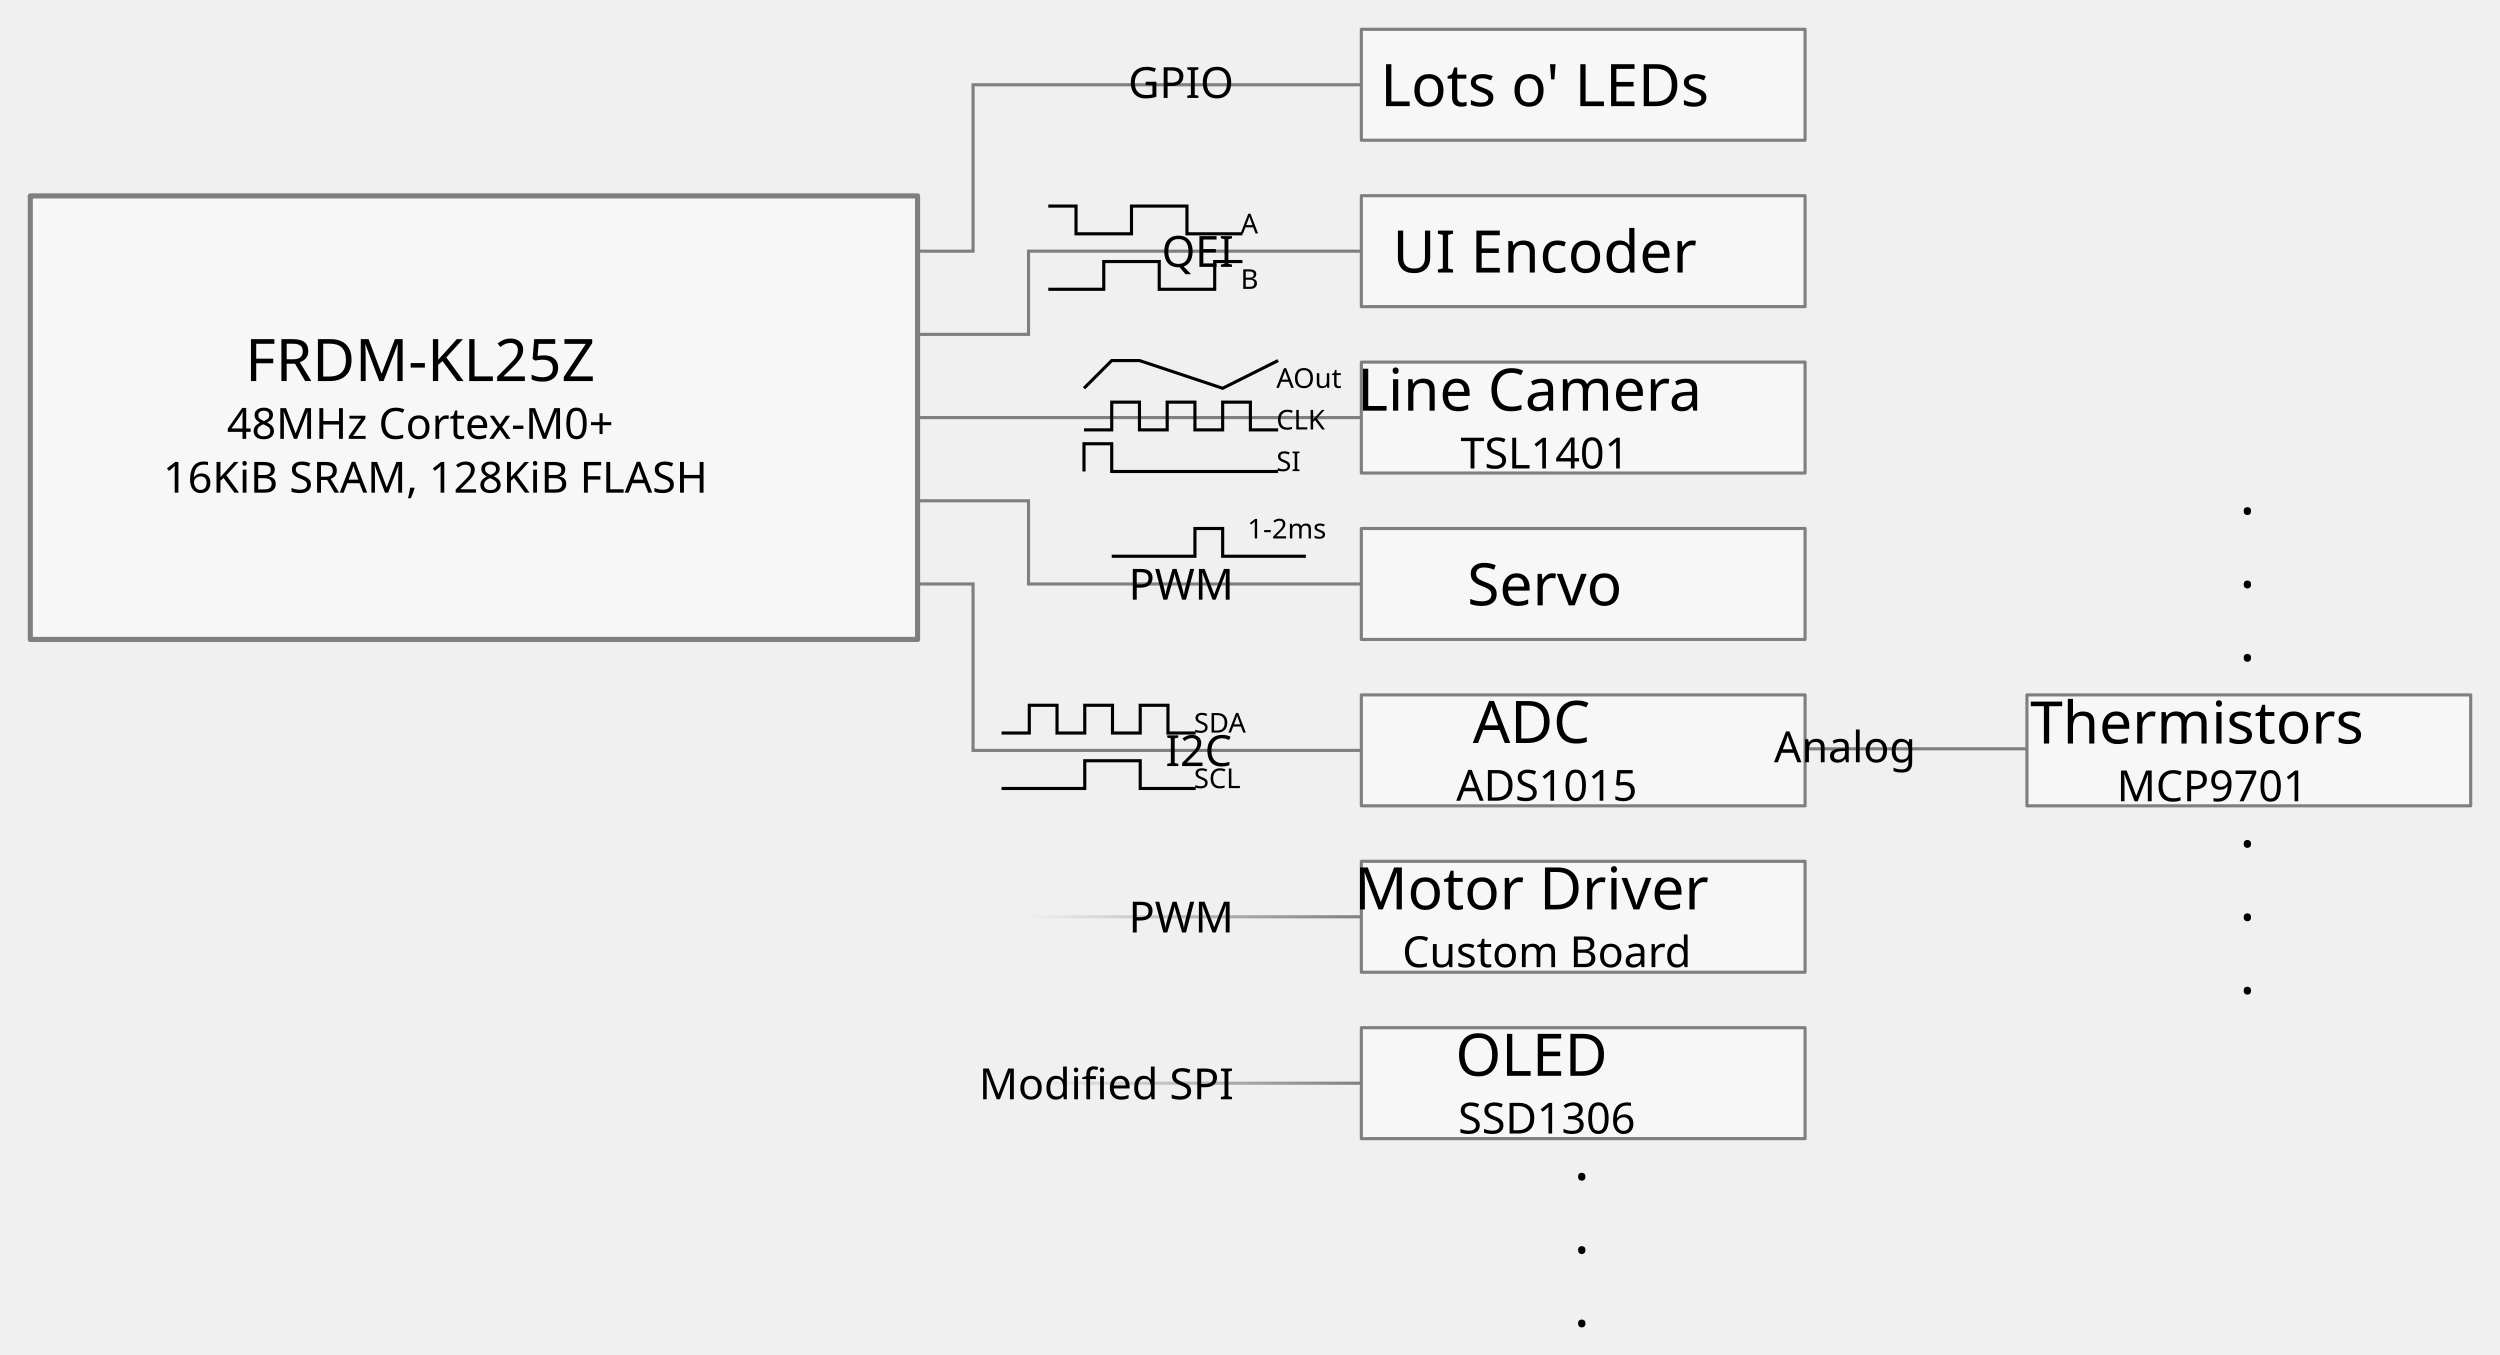
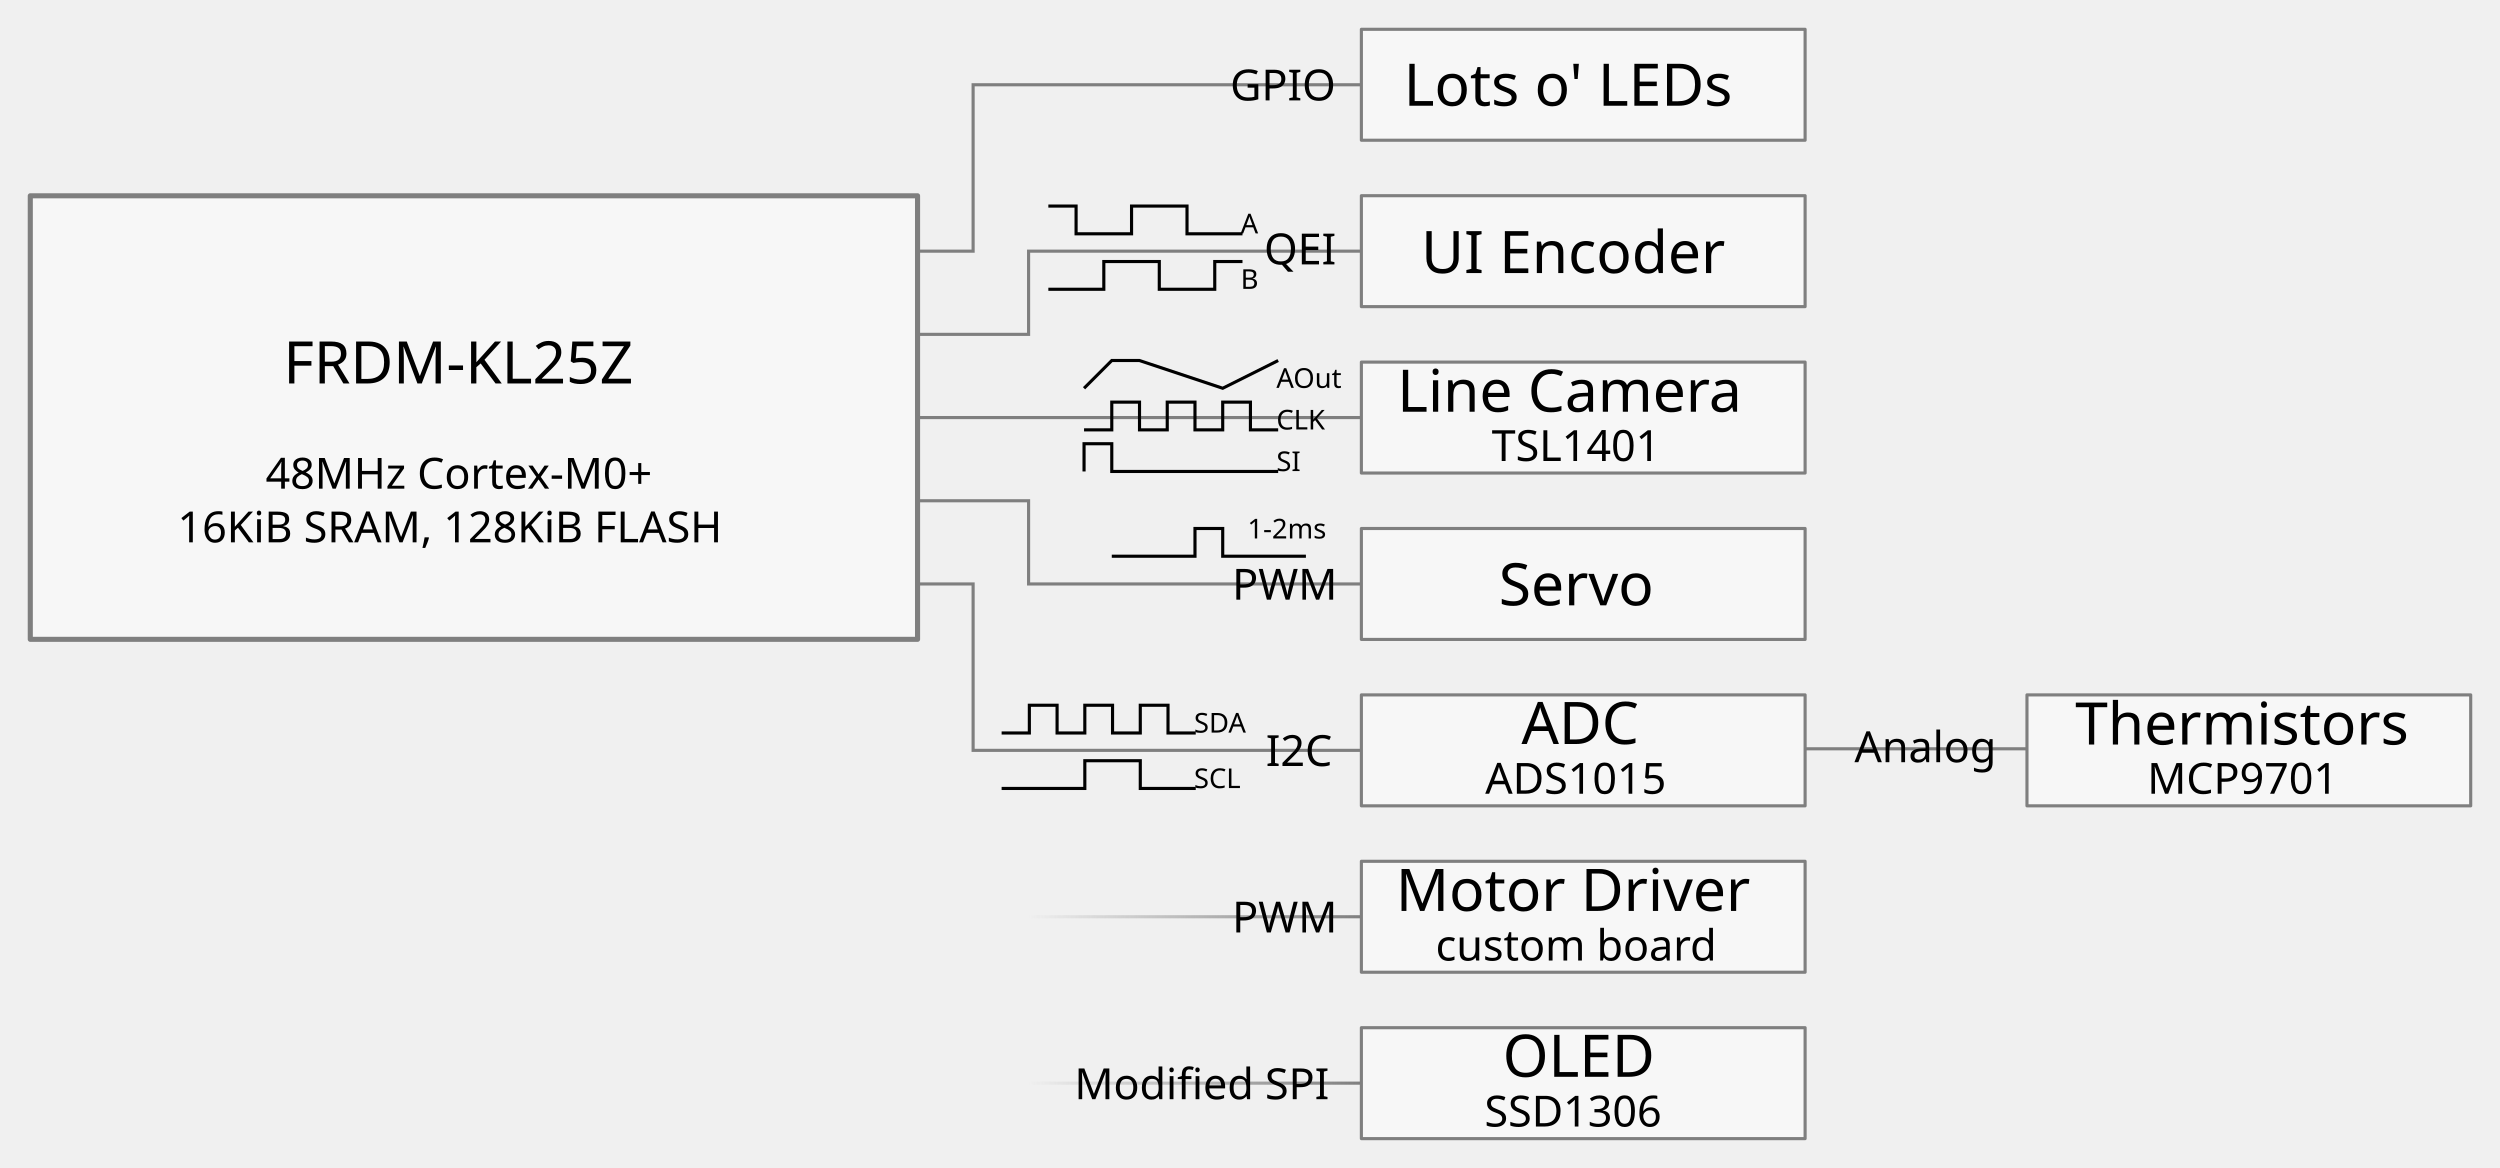
- <svg xmlns="http://www.w3.org/2000/svg" xmlns:xlink="http://www.w3.org/1999/xlink" width="225.354mm" height="122.084mm" viewBox="0 0 798.497 432.581" id="svg2" version="1.1">
+ <svg xmlns="http://www.w3.org/2000/svg" xmlns:xlink="http://www.w3.org/1999/xlink" width="225.363mm" height="105.282mm" viewBox="0 0 798.529 373.047" id="svg2" version="1.1">
  <defs id="defs4">
    <linearGradient id="linearGradient4287">
      <stop style="stop-color:#7f7f7f;stop-opacity:1;" offset="0" id="stop4289" />
      <stop style="stop-color:#7f7f7f;stop-opacity:0;" offset="1" id="stop4291" />
    </linearGradient>
    <linearGradient xlink:href="#linearGradient4287" id="linearGradient4293" x1="460.63" y1="308.268" x2="354.331" y2="308.268" gradientUnits="userSpaceOnUse" />
    <linearGradient gradientTransform="translate(-6.629289e-6,53.1496)" xlink:href="#linearGradient4287" id="linearGradient4293-4" x1="460.63" y1="308.268" x2="354.331" y2="308.268" gradientUnits="userSpaceOnUse" />
  </defs>
-   <g id="layer1" transform="translate(-25.82193,-15.44488)">
-     <rect style="opacity:1;fill:#ffffff;fill-opacity:0.498;fill-rule:nonzero;stroke:#7f7f7f;stroke-width:1.632;stroke-linecap:round;stroke-linejoin:round;stroke-miterlimit:4;stroke-dasharray:none;stroke-dashoffset:0;stroke-opacity:1" id="rect4138" width="283.401" height="141.669" x="35.496" y="78.016" />
-     <text xml:space="preserve" style="font-style:normal;font-weight:normal;font-size:18.75px;line-height:125%;font-family:sans-serif;letter-spacing:0px;word-spacing:0px;fill:#000000;fill-opacity:1;stroke:none;stroke-width:1px;stroke-linecap:butt;stroke-linejoin:miter;stroke-opacity:1" x="177.085" y="137.157" id="text4148">
-       <tspan id="tspan4150" x="177.085" y="137.157" style="text-align:center;text-anchor:middle">FRDM-KL25Z</tspan>
-       <tspan x="177.085" y="155.611" id="tspan4152" style="font-size:13.75px;text-align:center;text-anchor:middle">48MHz Cortex-M0+</tspan>
-       <tspan x="177.085" y="172.799" style="font-size:13.75px;text-align:center;text-anchor:middle" id="tspan4154">16KiB SRAM, 128KiB FLASH</tspan>
+   <g id="layer1" transform="translate(-25.79026,-15.44488)">
+     <rect style="opacity:1;fill:#ffffff;fill-opacity:0.498;fill-rule:nonzero;stroke:#7f7f7f;stroke-width:1.632;stroke-linecap:round;stroke-linejoin:round;stroke-miterlimit:4;stroke-dasharray:none;stroke-dashoffset:0;stroke-opacity:1" id="rect4138" width="283.401" height="141.669" x="35.465" y="77.984" />
+     <text xml:space="preserve" style="font-style:normal;font-weight:normal;font-size:18.75px;line-height:125%;font-family:sans-serif;text-align:start;letter-spacing:0px;word-spacing:0px;text-anchor:start;fill:#000000;fill-opacity:1;stroke:none;stroke-width:1px;stroke-linecap:butt;stroke-linejoin:miter;stroke-opacity:1" x="116.319" y="137.928" id="text4148">
+       <tspan x="116.319" y="137.928" style="font-size:18.75px;text-align:start;text-anchor:start" id="tspan4154">FRDM-KL25Z</tspan>
    </text>
    <flowRoot xml:space="preserve" id="flowRoot4160" style="font-style:normal;font-weight:normal;font-size:18.75px;line-height:125%;font-family:sans-serif;letter-spacing:0px;word-spacing:0px;fill:#000000;fill-opacity:1;stroke:none;stroke-width:1px;stroke-linecap:butt;stroke-linejoin:miter;stroke-opacity:1">
      <flowRegion id="flowRegion4162">
        <rect id="rect4164" width="141.732" height="35.433" x="389.764" y="24.803" />
      </flowRegion>
      <flowPara id="flowPara4166" />
    </flowRoot>
    <rect style="opacity:1;fill:#ffffff;fill-opacity:0.498;fill-rule:nonzero;stroke:#7f7f7f;stroke-width:1;stroke-linecap:round;stroke-linejoin:round;stroke-miterlimit:4;stroke-dasharray:none;stroke-dashoffset:0;stroke-opacity:1" id="rect4184" width="141.732" height="35.433" x="460.63" y="24.803" />
-     <text xml:space="preserve" style="font-style:normal;font-weight:normal;font-size:18.75px;line-height:125%;font-family:sans-serif;letter-spacing:0px;word-spacing:0px;fill:#000000;fill-opacity:1;stroke:none;stroke-width:1px;stroke-linecap:butt;stroke-linejoin:miter;stroke-opacity:1" x="531.386" y="49.345" id="text4186">
-       <tspan id="tspan4188" x="531.386" y="49.345" style="text-align:center;text-anchor:middle">Lots o' LEDs</tspan>
+     <text xml:space="preserve" style="font-style:normal;font-weight:normal;font-size:18.75px;line-height:125%;font-family:sans-serif;text-align:start;letter-spacing:0px;word-spacing:0px;text-anchor:start;fill:#000000;fill-opacity:1;stroke:none;stroke-width:1px;stroke-linecap:butt;stroke-linejoin:miter;stroke-opacity:1" x="474.147" y="49.221" id="text4186">
+       <tspan id="tspan4188" x="474.147" y="49.221" style="text-align:start;text-anchor:start">Lots o' LEDs</tspan>
    </text>
    <rect style="opacity:1;fill:#ffffff;fill-opacity:0.498;fill-rule:nonzero;stroke:#7f7f7f;stroke-width:1;stroke-linecap:round;stroke-linejoin:round;stroke-miterlimit:4;stroke-dasharray:none;stroke-dashoffset:0;stroke-opacity:1" id="rect4184-9" width="141.732" height="35.433" x="460.63" y="77.953" />
-     <text xml:space="preserve" style="font-style:normal;font-weight:normal;font-size:18.75px;line-height:125%;font-family:sans-serif;letter-spacing:0px;word-spacing:0px;fill:#000000;fill-opacity:1;stroke:none;stroke-width:1px;stroke-linecap:butt;stroke-linejoin:miter;stroke-opacity:1" x="531.386" y="102.495" id="text4186-8">
-       <tspan id="tspan4188-7" x="531.386" y="102.495" style="text-align:center;text-anchor:middle">UI Encoder</tspan>
+     <text xml:space="preserve" style="font-style:normal;font-weight:normal;font-size:18.75px;line-height:125%;font-family:sans-serif;text-align:start;letter-spacing:0px;word-spacing:0px;text-anchor:start;fill:#000000;fill-opacity:1;stroke:none;stroke-width:1px;stroke-linecap:butt;stroke-linejoin:miter;stroke-opacity:1" x="479.714" y="102.659" id="text4186-8">
+       <tspan id="tspan4188-7" x="479.714" y="102.659" style="text-align:start;text-anchor:start">UI Encoder</tspan>
    </text>
    <rect style="opacity:1;fill:#ffffff;fill-opacity:0.498;fill-rule:nonzero;stroke:#7f7f7f;stroke-width:1;stroke-linecap:round;stroke-linejoin:round;stroke-miterlimit:4;stroke-dasharray:none;stroke-dashoffset:0;stroke-opacity:1" id="rect4184-9-2" width="141.732" height="35.433" x="460.63" y="131.102" />
-     <text xml:space="preserve" style="font-style:normal;font-weight:normal;font-size:18.75px;line-height:125%;font-family:sans-serif;letter-spacing:0px;word-spacing:0px;fill:#000000;fill-opacity:1;stroke:none;stroke-width:1px;stroke-linecap:butt;stroke-linejoin:miter;stroke-opacity:1" x="531.432" y="146.617" id="text4186-8-8">
-       <tspan id="tspan4188-7-2" x="531.432" y="146.617" style="text-align:center;text-anchor:middle">Line Camera</tspan>
-       <tspan x="531.432" y="165.071" style="font-size:13.75px;text-align:center;text-anchor:middle" id="tspan4678">TSL1401</tspan>
+     <text xml:space="preserve" style="font-style:normal;font-weight:normal;font-size:18.75px;line-height:125%;font-family:sans-serif;text-align:start;letter-spacing:0px;word-spacing:0px;text-anchor:start;fill:#000000;fill-opacity:1;stroke:none;stroke-width:1px;stroke-linecap:butt;stroke-linejoin:miter;stroke-opacity:1" x="472.087" y="146.951" id="text4186-8-8">
+       <tspan x="472.087" y="146.951" style="font-size:18.75px;text-align:start;text-anchor:start" id="tspan4678">Line Camera</tspan>
    </text>
    <rect style="opacity:1;fill:#ffffff;fill-opacity:0.498;fill-rule:nonzero;stroke:#7f7f7f;stroke-width:1;stroke-linecap:round;stroke-linejoin:round;stroke-miterlimit:4;stroke-dasharray:none;stroke-dashoffset:0;stroke-opacity:1" id="rect4184-9-2-9" width="141.732" height="35.433" x="460.63" y="184.252" />
-     <text xml:space="preserve" style="font-style:normal;font-weight:normal;font-size:18.75px;line-height:125%;font-family:sans-serif;letter-spacing:0px;word-spacing:0px;fill:#000000;fill-opacity:1;stroke:none;stroke-width:1px;stroke-linecap:butt;stroke-linejoin:miter;stroke-opacity:1" x="531.386" y="208.794" id="text4186-8-8-9">
-       <tspan id="tspan4188-7-2-6" x="531.386" y="208.794" style="text-align:center;text-anchor:middle">Servo</tspan>
+     <text xml:space="preserve" style="font-style:normal;font-weight:normal;font-size:18.75px;line-height:125%;font-family:sans-serif;text-align:start;letter-spacing:0px;word-spacing:0px;text-anchor:start;fill:#000000;fill-opacity:1;stroke:none;stroke-width:1px;stroke-linecap:butt;stroke-linejoin:miter;stroke-opacity:1" x="504.525" y="208.794" id="text4186-8-8-9">
+       <tspan id="tspan4188-7-2-6" x="504.525" y="208.794" style="text-align:start;text-anchor:start">Servo</tspan>
    </text>
    <rect style="opacity:1;fill:#ffffff;fill-opacity:0.498;fill-rule:nonzero;stroke:#7f7f7f;stroke-width:1;stroke-linecap:round;stroke-linejoin:round;stroke-miterlimit:4;stroke-dasharray:none;stroke-dashoffset:0;stroke-opacity:1" id="rect4184-9-2-9-0" width="141.732" height="35.433" x="460.63" y="237.402" />
-     <text xml:space="preserve" style="font-style:normal;font-weight:normal;font-size:18.75px;line-height:125%;font-family:sans-serif;letter-spacing:0px;word-spacing:0px;fill:#000000;fill-opacity:1;stroke:none;stroke-width:1px;stroke-linecap:butt;stroke-linejoin:miter;stroke-opacity:1" x="532.047" y="252.752" id="text4186-8-8-9-2">
-       <tspan id="tspan4188-7-2-6-7" x="532.047" y="252.752" style="text-align:center;text-anchor:middle">ADC</tspan>
-       <tspan x="532.047" y="271.206" style="font-size:13.75px;text-align:center;text-anchor:middle" id="tspan4676">ADS1015</tspan>
+     <text xml:space="preserve" style="font-style:normal;font-weight:normal;font-size:18.75px;line-height:125%;font-family:sans-serif;text-align:start;letter-spacing:0px;word-spacing:0px;text-anchor:start;fill:#000000;fill-opacity:1;stroke:none;stroke-width:1px;stroke-linecap:butt;stroke-linejoin:miter;stroke-opacity:1" x="511.762" y="253.085" id="text4186-8-8-9-2">
+       <tspan x="511.762" y="253.085" style="font-size:18.75px;text-align:start;text-anchor:start" id="tspan4676">ADC</tspan>
    </text>
    <rect style="opacity:1;fill:#ffffff;fill-opacity:0.498;fill-rule:nonzero;stroke:#7f7f7f;stroke-width:1;stroke-linecap:round;stroke-linejoin:round;stroke-miterlimit:4;stroke-dasharray:none;stroke-dashoffset:0;stroke-opacity:1" id="rect4184-9-2-9-0-6" width="141.732" height="35.433" x="673.228" y="237.402" />
-     <text xml:space="preserve" style="font-style:normal;font-weight:normal;font-size:18.75px;line-height:125%;font-family:sans-serif;letter-spacing:0px;word-spacing:0px;fill:#000000;fill-opacity:1;stroke:none;stroke-width:1px;stroke-linecap:butt;stroke-linejoin:miter;stroke-opacity:1" x="744.584" y="252.917" id="text4186-8-8-9-2-1">
-       <tspan id="tspan4188-7-2-6-7-3" x="744.584" y="252.917" style="text-align:center;text-anchor:middle">Thermistors</tspan>
-       <tspan x="744.584" y="271.37" style="font-size:13.75px;text-align:center;text-anchor:middle" id="tspan4674">MCP9701</tspan>
-     </text>
-     <text xml:space="preserve" style="font-style:normal;font-weight:normal;font-size:18.75px;line-height:125%;font-family:sans-serif;letter-spacing:0px;word-spacing:0px;fill:#000000;fill-opacity:1;stroke:none;stroke-width:1px;stroke-linecap:butt;stroke-linejoin:miter;stroke-opacity:1" x="741.124" y="179.694" id="text4295">
-       <tspan id="tspan4297" x="741.124" y="179.694">.</tspan>
-       <tspan x="741.124" y="203.131" id="tspan4299">.</tspan>
-       <tspan x="741.124" y="226.569" id="tspan4301">.</tspan>
-     </text>
-     <text xml:space="preserve" style="font-style:normal;font-weight:normal;font-size:18.75px;line-height:125%;font-family:sans-serif;letter-spacing:0px;word-spacing:0px;fill:#000000;fill-opacity:1;stroke:none;stroke-width:1px;stroke-linecap:butt;stroke-linejoin:miter;stroke-opacity:1" x="741.108" y="285.999" id="text4295-2" transform="scale(1.000021,0.9999794)">
-       <tspan id="tspan4297-1" x="741.108" y="285.999">.</tspan>
-       <tspan x="741.108" y="309.437" id="tspan4299-5">.</tspan>
-       <tspan x="741.108" y="332.875" id="tspan4301-9">.</tspan>
-     </text>
-     <text xml:space="preserve" style="font-style:normal;font-weight:normal;font-size:18.75px;line-height:125%;font-family:sans-serif;letter-spacing:0px;word-spacing:0px;fill:#000000;fill-opacity:1;stroke:none;stroke-width:1px;stroke-linecap:butt;stroke-linejoin:miter;stroke-opacity:1" x="528.514" y="392.3" id="text4295-2-9" transform="scale(1.000021,0.9999794)">
-       <tspan id="tspan4297-1-1" x="528.514" y="392.3">.</tspan>
-       <tspan x="528.514" y="415.738" id="tspan4299-5-4">.</tspan>
-       <tspan x="528.514" y="439.176" id="tspan4301-9-9">.</tspan>
+     <text xml:space="preserve" style="font-style:normal;font-weight:normal;font-size:18.75px;line-height:125%;font-family:sans-serif;text-align:start;letter-spacing:0px;word-spacing:0px;text-anchor:start;fill:#000000;fill-opacity:1;stroke:none;stroke-width:1px;stroke-linecap:butt;stroke-linejoin:miter;stroke-opacity:1" x="688.646" y="253.25" id="text4186-8-8-9-2-1">
+       <tspan x="688.646" y="253.25" style="font-size:18.75px;text-align:start;text-anchor:start" id="tspan4674">Thermistors</tspan>
    </text>
    <path style="fill:none;fill-rule:evenodd;stroke:#7f7f7f;stroke-width:1px;stroke-linecap:butt;stroke-linejoin:miter;stroke-opacity:1" d="m 460.63,42.52 -124.016,0 0,53.15 -17.717,0" id="path4351" />
    <path style="fill:none;fill-rule:evenodd;stroke:#7f7f7f;stroke-width:1px;stroke-linecap:butt;stroke-linejoin:miter;stroke-opacity:1" d="m 460.63,95.669 -106.299,0 0,26.575 -35.433,0" id="path4353" />
    <path style="fill:none;fill-rule:evenodd;stroke:#7f7f7f;stroke-width:1px;stroke-linecap:butt;stroke-linejoin:miter;stroke-opacity:1" d="m 460.63,148.819 -141.732,0" id="path4355" />
    <path style="fill:none;fill-rule:evenodd;stroke:#7f7f7f;stroke-width:1px;stroke-linecap:butt;stroke-linejoin:miter;stroke-opacity:1" d="m 460.63,201.969 -106.299,0 0,-26.575 -35.433,0" id="path4357" />
    <path style="fill:none;fill-rule:evenodd;stroke:#7f7f7f;stroke-width:1px;stroke-linecap:butt;stroke-linejoin:miter;stroke-opacity:1" d="m 460.63,255.118 -124.016,0 0,-53.15 -17.717,0" id="path4361" />
-     <text xml:space="preserve" style="font-style:normal;font-weight:normal;font-size:18.75px;line-height:125%;font-family:sans-serif;letter-spacing:0px;word-spacing:0px;fill:#000000;fill-opacity:1;stroke:none;stroke-width:1px;stroke-linecap:butt;stroke-linejoin:miter;stroke-opacity:1" x="443.672" y="260.123" id="text4363">
-       <tspan id="tspan4365" x="443.672" y="260.123" style="font-size:13.75px;text-align:end;text-anchor:end">I2C</tspan>
+     <text xml:space="preserve" style="font-style:normal;font-weight:normal;font-size:18.75px;line-height:125%;font-family:sans-serif;text-align:start;letter-spacing:0px;word-spacing:0px;text-anchor:start;fill:#000000;fill-opacity:1;stroke:none;stroke-width:1px;stroke-linecap:butt;stroke-linejoin:miter;stroke-opacity:1" x="430.106" y="260.123" id="text4363">
+       <tspan id="tspan4365" x="430.106" y="260.123" style="font-size:13.75px;text-align:start;text-anchor:start">I2C</tspan>
    </text>
-     <text xml:space="preserve" style="font-style:normal;font-weight:normal;font-size:18.75px;line-height:125%;font-family:sans-serif;letter-spacing:0px;word-spacing:0px;fill:#000000;fill-opacity:1;stroke:none;stroke-width:1px;stroke-linecap:butt;stroke-linejoin:miter;stroke-opacity:1" x="444.263" y="206.974" id="text4363-1">
-       <tspan id="tspan4365-0" x="444.263" y="206.974" style="font-size:13.75px;text-align:end;text-anchor:end">PWM</tspan>
+     <text xml:space="preserve" style="font-style:normal;font-weight:normal;font-size:18.75px;line-height:125%;font-family:sans-serif;text-align:start;letter-spacing:0px;word-spacing:0px;text-anchor:start;fill:#000000;fill-opacity:1;stroke:none;stroke-width:1px;stroke-linecap:butt;stroke-linejoin:miter;stroke-opacity:1" x="419.364" y="206.98" id="text4363-1">
+       <tspan id="tspan4365-0" x="419.364" y="206.98" style="font-size:13.75px;text-align:start;text-anchor:start">PWM</tspan>
    </text>
-     <text xml:space="preserve" style="font-style:normal;font-weight:normal;font-size:18.75px;line-height:125%;font-family:sans-serif;letter-spacing:0px;word-spacing:0px;fill:#000000;fill-opacity:1;stroke:none;stroke-width:1px;stroke-linecap:butt;stroke-linejoin:miter;stroke-opacity:1" x="444.263" y="100.674" id="text4363-1-7">
-       <tspan id="tspan4365-0-5" x="444.263" y="100.674" style="font-size:13.75px;text-align:end;text-anchor:end">QEI</tspan>
+     <text xml:space="preserve" style="font-style:normal;font-weight:normal;font-size:18.75px;line-height:125%;font-family:sans-serif;text-align:start;letter-spacing:0px;word-spacing:0px;text-anchor:start;fill:#000000;fill-opacity:1;stroke:none;stroke-width:1px;stroke-linecap:butt;stroke-linejoin:miter;stroke-opacity:1" x="429.542" y="99.886" id="text4363-1-7">
+       <tspan id="tspan4365-0-5" x="429.542" y="99.886" style="font-size:13.75px;text-align:start;text-anchor:start">QEI</tspan>
    </text>
-     <text xml:space="preserve" style="font-style:normal;font-weight:normal;font-size:18.75px;line-height:125%;font-family:sans-serif;letter-spacing:0px;word-spacing:0px;fill:#000000;fill-opacity:1;stroke:none;stroke-width:1px;stroke-linecap:butt;stroke-linejoin:miter;stroke-opacity:1" x="444.263" y="46.736" id="text4363-1-7-8">
-       <tspan id="tspan4365-0-5-7" x="444.263" y="46.736" style="font-size:13.75px;text-align:end;text-anchor:end">GPIO</tspan>
+     <text xml:space="preserve" style="font-style:normal;font-weight:normal;font-size:18.75px;line-height:125%;font-family:sans-serif;text-align:start;letter-spacing:0px;word-spacing:0px;text-anchor:start;fill:#000000;fill-opacity:1;stroke:none;stroke-width:1px;stroke-linecap:butt;stroke-linejoin:miter;stroke-opacity:1" x="418.706" y="47.525" id="text4363-1-7-8">
+       <tspan id="tspan4365-0-5-7" x="418.706" y="47.525" style="font-size:13.75px;text-align:start;text-anchor:start">GPIO</tspan>
    </text>
    <path style="fill:none;fill-rule:evenodd;stroke:#000000;stroke-width:1px;stroke-linecap:butt;stroke-linejoin:miter;stroke-opacity:1" d="m 380.906,193.11 26.575,0 0,-8.858 8.858,0 0,8.858 26.575,0" id="path4450" />
    <path style="fill:none;fill-rule:evenodd;stroke:#000000;stroke-width:1px;stroke-linecap:butt;stroke-linejoin:miter;stroke-opacity:1" d="m 345.719,249.569 8.858,0 0,-8.858 8.858,0 0,8.858 8.858,0 0,-8.858 8.858,0 0,8.858 8.858,0 0,-8.858 8.858,0 0,8.858 8.858,0" id="path4467" />
    <path style="fill:none;fill-rule:evenodd;stroke:#000000;stroke-width:1px;stroke-linecap:butt;stroke-linejoin:miter;stroke-opacity:1" d="m 345.719,267.285 26.575,0 0,-8.858 17.717,0 0,8.858 17.717,0" id="path4469" />
    <text xml:space="preserve" style="font-style:normal;font-weight:normal;font-size:18.75px;line-height:125%;font-family:sans-serif;letter-spacing:0px;word-spacing:0px;fill:#000000;fill-opacity:1;stroke:none;stroke-width:1px;stroke-linecap:butt;stroke-linejoin:miter;stroke-opacity:1" x="407.15" y="249.445" id="text4363-4">
      <tspan id="tspan4365-8" x="407.15" y="249.445" style="font-size:8.75px;text-align:start;text-anchor:start">SDA</tspan>
    </text>
    <text xml:space="preserve" style="font-style:normal;font-weight:normal;font-size:18.75px;line-height:125%;font-family:sans-serif;letter-spacing:0px;word-spacing:0px;fill:#000000;fill-opacity:1;stroke:none;stroke-width:1px;stroke-linecap:butt;stroke-linejoin:miter;stroke-opacity:1" x="407.15" y="267.161" id="text4363-4-0">
      <tspan id="tspan4365-8-4" x="407.15" y="267.161" style="font-size:8.75px;text-align:start;text-anchor:start">SCL</tspan>
    </text>
    <text xml:space="preserve" style="font-style:normal;font-weight:normal;font-size:18.75px;line-height:125%;font-family:sans-serif;letter-spacing:0px;word-spacing:0px;fill:#000000;fill-opacity:1;stroke:none;stroke-width:1px;stroke-linecap:butt;stroke-linejoin:miter;stroke-opacity:1" x="424.236" y="187.437" id="text4363-4-0-2">
      <tspan id="tspan4365-8-4-9" x="424.236" y="187.437" style="font-size:8.75px;text-align:start;text-anchor:start">1-2ms</tspan>
    </text>
    <path style="fill:none;fill-rule:evenodd;stroke:#000000;stroke-width:1px;stroke-linecap:butt;stroke-linejoin:miter;stroke-opacity:1" d="m 372.047,152.748 8.858,0 0,-8.858 8.858,0 0,8.858 8.858,0 0,-8.858 8.858,0 0,8.858 8.858,0 0,-8.858 8.858,0 0,8.858 8.858,0" id="path4467-6" />
    <path style="fill:none;fill-rule:evenodd;stroke:#000000;stroke-width:1px;stroke-linecap:butt;stroke-linejoin:miter;stroke-opacity:1" d="m 372.047,166.035 0,-8.858 8.858,0 0,8.858 53.15,0" id="path4543" />
    <path style="fill:none;fill-rule:evenodd;stroke:#000000;stroke-width:1px;stroke-linecap:butt;stroke-linejoin:miter;stroke-opacity:1" d="m 372.047,139.461 8.858,-8.858 8.858,0 26.575,8.858 17.717,-8.858" id="path4545" />
    <text xml:space="preserve" style="font-style:normal;font-weight:normal;font-size:18.75px;line-height:125%;font-family:sans-serif;letter-spacing:0px;word-spacing:0px;fill:#000000;fill-opacity:1;stroke:none;stroke-width:1px;stroke-linecap:butt;stroke-linejoin:miter;stroke-opacity:1" x="433.478" y="152.624" id="text4363-4-0-0">
      <tspan id="tspan4365-8-4-4" x="433.478" y="152.624" style="font-size:8.75px;text-align:start;text-anchor:start">CLK</tspan>
    </text>
    <text xml:space="preserve" style="font-style:normal;font-weight:normal;font-size:18.75px;line-height:125%;font-family:sans-serif;letter-spacing:0px;word-spacing:0px;fill:#000000;fill-opacity:1;stroke:none;stroke-width:1px;stroke-linecap:butt;stroke-linejoin:miter;stroke-opacity:1" x="433.478" y="165.912" id="text4363-4-0-0-2">
      <tspan id="tspan4365-8-4-4-2" x="433.478" y="165.912" style="font-size:8.75px;text-align:start;text-anchor:start">SI</tspan>
    </text>
    <text xml:space="preserve" style="font-style:normal;font-weight:normal;font-size:18.75px;line-height:125%;font-family:sans-serif;letter-spacing:0px;word-spacing:0px;fill:#000000;fill-opacity:1;stroke:none;stroke-width:1px;stroke-linecap:butt;stroke-linejoin:miter;stroke-opacity:1" x="433.478" y="139.337" id="text4363-4-0-0-2-2">
      <tspan id="tspan4365-8-4-4-2-0" x="433.478" y="139.337" style="font-size:8.75px;text-align:start;text-anchor:start">AOut</tspan>
    </text>
    <path style="fill:none;fill-rule:evenodd;stroke:#000000;stroke-width:1px;stroke-linecap:butt;stroke-linejoin:miter;stroke-opacity:1" d="m 360.645,107.841 17.717,0 0,-8.858 17.717,0 0,8.858 17.717,0 0,-8.858 8.858,0" id="path4601" />
    <path style="fill:none;fill-rule:evenodd;stroke:#000000;stroke-width:1px;stroke-linecap:butt;stroke-linejoin:miter;stroke-opacity:1" d="m 360.645,81.266 8.858,0 0,8.858 17.717,0 0,-8.858 17.717,0 0,8.858 17.717,0" id="path4603" />
    <text xml:space="preserve" style="font-style:normal;font-weight:normal;font-size:18.75px;line-height:125%;font-family:sans-serif;letter-spacing:0px;word-spacing:0px;fill:#000000;fill-opacity:1;stroke:none;stroke-width:1px;stroke-linecap:butt;stroke-linejoin:miter;stroke-opacity:1" x="422.076" y="90" id="text4363-4-0-0-2-5">
      <tspan id="tspan4365-8-4-4-2-5" x="422.076" y="90" style="font-size:8.75px;text-align:start;text-anchor:start">A</tspan>
    </text>
    <text xml:space="preserve" style="font-style:normal;font-weight:normal;font-size:18.75px;line-height:125%;font-family:sans-serif;letter-spacing:0px;word-spacing:0px;fill:#000000;fill-opacity:1;stroke:none;stroke-width:1px;stroke-linecap:butt;stroke-linejoin:miter;stroke-opacity:1" x="422.076" y="107.717" id="text4363-4-0-0-2-5-2">
      <tspan id="tspan4365-8-4-4-2-5-9" x="422.076" y="107.717" style="font-size:8.75px;text-align:start;text-anchor:start">B</tspan>
    </text>
    <path style="fill:none;fill-rule:evenodd;stroke:#7f7f7f;stroke-width:1px;stroke-linecap:butt;stroke-linejoin:miter;stroke-opacity:1" d="m 673.228,254.618 -70.866,0" id="path4355-0" />
-     <text xml:space="preserve" style="font-style:normal;font-weight:normal;font-size:18.75px;line-height:125%;font-family:sans-serif;letter-spacing:0px;word-spacing:0px;fill:#000000;fill-opacity:1;stroke:none;stroke-width:1px;stroke-linecap:butt;stroke-linejoin:miter;stroke-opacity:1" x="662.12" y="258.911" id="text4363-2">
-       <tspan id="tspan4365-83" x="662.12" y="258.911" style="font-size:13.75px;text-align:end;text-anchor:end">Analog</tspan>
+     <text xml:space="preserve" style="font-style:normal;font-weight:normal;font-size:18.75px;line-height:125%;font-family:sans-serif;text-align:start;letter-spacing:0px;word-spacing:0px;text-anchor:start;fill:#000000;fill-opacity:1;stroke:none;stroke-width:1px;stroke-linecap:butt;stroke-linejoin:miter;stroke-opacity:1" x="618.112" y="258.911" id="text4363-2">
+       <tspan id="tspan4365-83" x="618.112" y="258.911" style="font-size:13.75px;text-align:start;text-anchor:start">Analog</tspan>
    </text>
    <rect style="opacity:1;fill:#ffffff;fill-opacity:0.498;fill-rule:nonzero;stroke:#7f7f7f;stroke-width:1;stroke-linecap:round;stroke-linejoin:round;stroke-miterlimit:4;stroke-dasharray:none;stroke-dashoffset:0;stroke-opacity:1" id="rect4184-9-2-9-0-1" width="141.732" height="35.433" x="460.63" y="290.551" transform="translate(7.7991797e-6,9.6666773e-6)" />
-     <text xml:space="preserve" style="font-style:normal;font-weight:normal;font-size:18.75px;line-height:125%;font-family:sans-serif;letter-spacing:0px;word-spacing:0px;fill:#000000;fill-opacity:1;stroke:none;stroke-width:1px;stroke-linecap:butt;stroke-linejoin:miter;stroke-opacity:1" x="532.047" y="305.901" id="text4186-8-8-9-2-5" transform="translate(7.7991797e-6,9.6666773e-6)">
-       <tspan x="532.047" y="305.901" style="font-size:18.75px;text-align:center;text-anchor:middle" id="tspan4266">Motor Driver</tspan>
-       <tspan x="532.047" y="324.355" style="font-size:13.75px;text-align:center;text-anchor:middle" id="tspan4270">Custom Board</tspan>
+     <text xml:space="preserve" style="font-style:normal;font-weight:normal;font-size:18.75px;line-height:125%;font-family:sans-serif;text-align:start;letter-spacing:0px;word-spacing:0px;text-anchor:start;fill:#000000;fill-opacity:1;stroke:none;stroke-width:1px;stroke-linecap:butt;stroke-linejoin:miter;stroke-opacity:1" x="471.643" y="306.4" id="text4186-8-8-9-2-5">
+       <tspan x="471.643" y="306.4" style="font-size:18.75px;text-align:start;text-anchor:start" id="tspan4270">Motor Driver</tspan>
    </text>
    <rect style="opacity:1;fill:#ffffff;fill-opacity:0.498;fill-rule:nonzero;stroke:#7f7f7f;stroke-width:1;stroke-linecap:round;stroke-linejoin:round;stroke-miterlimit:4;stroke-dasharray:none;stroke-dashoffset:0;stroke-opacity:1" id="rect4184-9-2-9-0-1-9" width="141.732" height="35.433" x="460.63" y="343.701" />
-     <text xml:space="preserve" style="font-style:normal;font-weight:normal;font-size:18.75px;line-height:125%;font-family:sans-serif;letter-spacing:0px;word-spacing:0px;fill:#000000;fill-opacity:1;stroke:none;stroke-width:1px;stroke-linecap:butt;stroke-linejoin:miter;stroke-opacity:1" x="532.047" y="359.051" id="text4186-8-8-9-2-5-2">
-       <tspan id="tspan4188-7-2-6-7-5-6" x="532.047" y="359.051" style="text-align:center;text-anchor:middle">OLED</tspan>
-       <tspan x="532.047" y="377.505" style="font-size:13.75px;text-align:center;text-anchor:middle" id="tspan4676-4-6">SSD1306</tspan>
+     <text xml:space="preserve" style="font-style:normal;font-weight:normal;font-size:18.75px;line-height:125%;font-family:sans-serif;text-align:start;letter-spacing:0px;word-spacing:0px;text-anchor:start;fill:#000000;fill-opacity:1;stroke:none;stroke-width:1px;stroke-linecap:butt;stroke-linejoin:miter;stroke-opacity:1" x="505.774" y="359.384" id="text4186-8-8-9-2-5-2">
+       <tspan x="505.774" y="359.384" style="font-size:18.75px;text-align:start;text-anchor:start" id="tspan4676-4-6">OLED</tspan>
    </text>
    <path style="fill:none;fill-rule:evenodd;stroke:url(#linearGradient4293);stroke-width:1px;stroke-linecap:butt;stroke-linejoin:miter;stroke-opacity:1" d="m 460.63,308.268 -106.299,0" id="path4355-6" transform="translate(1.6699235e-6,3.2134303e-6)" />
    <path style="fill:none;fill-rule:evenodd;stroke:url(#linearGradient4293-4);stroke-width:1px;stroke-linecap:butt;stroke-linejoin:miter;stroke-opacity:1" d="m 460.63,361.417 -106.299,0" id="path4355-6-4" />
-     <text xml:space="preserve" style="font-style:normal;font-weight:normal;font-size:18.75px;line-height:125%;font-family:sans-serif;letter-spacing:0px;word-spacing:0px;fill:#000000;fill-opacity:1;stroke:none;stroke-width:1px;stroke-linecap:butt;stroke-linejoin:miter;stroke-opacity:1" x="444.263" y="366.543" id="text4363-6">
-       <tspan id="tspan4365-2" x="444.263" y="366.543" style="font-size:13.75px;text-align:end;text-anchor:end">Modified SPI</tspan>
+     <text xml:space="preserve" style="font-style:normal;font-weight:normal;font-size:18.75px;line-height:125%;font-family:sans-serif;text-align:start;letter-spacing:0px;word-spacing:0px;text-anchor:start;fill:#000000;fill-opacity:1;stroke:none;stroke-width:1px;stroke-linecap:butt;stroke-linejoin:miter;stroke-opacity:1" x="368.983" y="366.543" id="text4363-6">
+       <tspan id="tspan4365-2" x="368.983" y="366.543" style="font-size:13.75px;text-align:start;text-anchor:start">Modified SPI</tspan>
    </text>
-     <text xml:space="preserve" style="font-style:normal;font-weight:normal;font-size:18.75px;line-height:125%;font-family:sans-serif;letter-spacing:0px;word-spacing:0px;fill:#000000;fill-opacity:1;stroke:none;stroke-width:1px;stroke-linecap:butt;stroke-linejoin:miter;stroke-opacity:1" x="444.263" y="313.28" id="text4363-6-6">
-       <tspan id="tspan4365-2-7" x="444.263" y="313.28" style="font-size:13.75px;text-align:end;text-anchor:end">PWM</tspan>
+     <text xml:space="preserve" style="font-style:normal;font-weight:normal;font-size:18.75px;line-height:125%;font-family:sans-serif;text-align:start;letter-spacing:0px;word-spacing:0px;text-anchor:start;fill:#000000;fill-opacity:1;stroke:none;stroke-width:1px;stroke-linecap:butt;stroke-linejoin:miter;stroke-opacity:1" x="419.364" y="313.28" id="text4363-6-6">
+       <tspan id="tspan4365-2-7" x="419.364" y="313.28" style="font-size:13.75px;text-align:start;text-anchor:start">PWM</tspan>
+     </text>
+     <text xml:space="preserve" style="font-style:normal;font-weight:normal;font-size:18.75px;line-height:125%;font-family:sans-serif;text-align:start;letter-spacing:0px;word-spacing:0px;text-anchor:start;fill:#000000;fill-opacity:1;stroke:none;stroke-width:1px;stroke-linecap:butt;stroke-linejoin:miter;stroke-opacity:1" x="502.25" y="162.682" id="text4535">
+       <tspan id="tspan4537" x="502.25" y="162.682" style="font-size:13.75px;text-align:start;text-anchor:start">TSL1401</tspan>
+     </text>
+     <text xml:space="preserve" style="font-style:normal;font-weight:normal;font-size:18.75px;line-height:125%;font-family:sans-serif;text-align:start;letter-spacing:0px;word-spacing:0px;text-anchor:start;fill:#000000;fill-opacity:1;stroke:none;stroke-width:1px;stroke-linecap:butt;stroke-linejoin:miter;stroke-opacity:1" x="500.183" y="268.982" id="text4541">
+       <tspan id="tspan4543" x="500.183" y="268.982" style="font-size:13.75px;text-align:start;text-anchor:start">ADS1015</tspan>
+     </text>
+     <text xml:space="preserve" style="font-style:normal;font-weight:normal;font-size:18.75px;line-height:125%;font-family:sans-serif;text-align:start;letter-spacing:0px;word-spacing:0px;text-anchor:start;fill:#000000;fill-opacity:1;stroke:none;stroke-width:1px;stroke-linecap:butt;stroke-linejoin:miter;stroke-opacity:1" x="484.355" y="322.252" id="text4547">
+       <tspan id="tspan4549" x="484.355" y="322.252" style="font-size:13.75px;text-align:start;text-anchor:start">custom board</tspan>
+     </text>
+     <text xml:space="preserve" style="font-style:normal;font-weight:normal;font-size:18.75px;line-height:125%;font-family:sans-serif;text-align:start;letter-spacing:0px;word-spacing:0px;text-anchor:start;fill:#000000;fill-opacity:1;stroke:none;stroke-width:1px;stroke-linecap:butt;stroke-linejoin:miter;stroke-opacity:1" x="499.951" y="375.281" id="text4553">
+       <tspan id="tspan4555" x="499.951" y="375.281" style="font-size:13.75px;text-align:start;text-anchor:start">SSD1306</tspan>
+     </text>
+     <text xml:space="preserve" style="font-style:normal;font-weight:normal;font-size:18.75px;line-height:125%;font-family:sans-serif;text-align:start;letter-spacing:0px;word-spacing:0px;text-anchor:start;fill:#000000;fill-opacity:1;stroke:none;stroke-width:1px;stroke-linecap:butt;stroke-linejoin:miter;stroke-opacity:1" x="711.656" y="268.982" id="text4559">
+       <tspan id="tspan4561" x="711.656" y="268.982" style="font-size:13.75px;text-align:start;text-anchor:start">MCP9701</tspan>
+     </text>
+     <text xml:space="preserve" style="font-style:normal;font-weight:normal;font-size:18.75px;line-height:125%;font-family:sans-serif;letter-spacing:0px;word-spacing:0px;fill:#000000;fill-opacity:1;stroke:none;stroke-width:1px;stroke-linecap:butt;stroke-linejoin:miter;stroke-opacity:1" x="82.5" y="188.676" id="text4563">
+       <tspan id="tspan4565" x="82.5" y="188.676" style="font-size:13.75px">16KiB SRAM, 128KiB FLASH</tspan>
+     </text>
+     <text xml:space="preserve" style="font-style:normal;font-weight:normal;font-size:18.75px;line-height:125%;font-family:sans-serif;letter-spacing:0px;word-spacing:0px;fill:#000000;fill-opacity:1;stroke:none;stroke-width:1px;stroke-linecap:butt;stroke-linejoin:miter;stroke-opacity:1" x="110.621" y="171.541" id="text4569">
+       <tspan id="tspan4571" x="110.621" y="171.541" style="font-size:13.75px">48MHz Cortex-M0+</tspan>
    </text>
  </g>
</svg>
